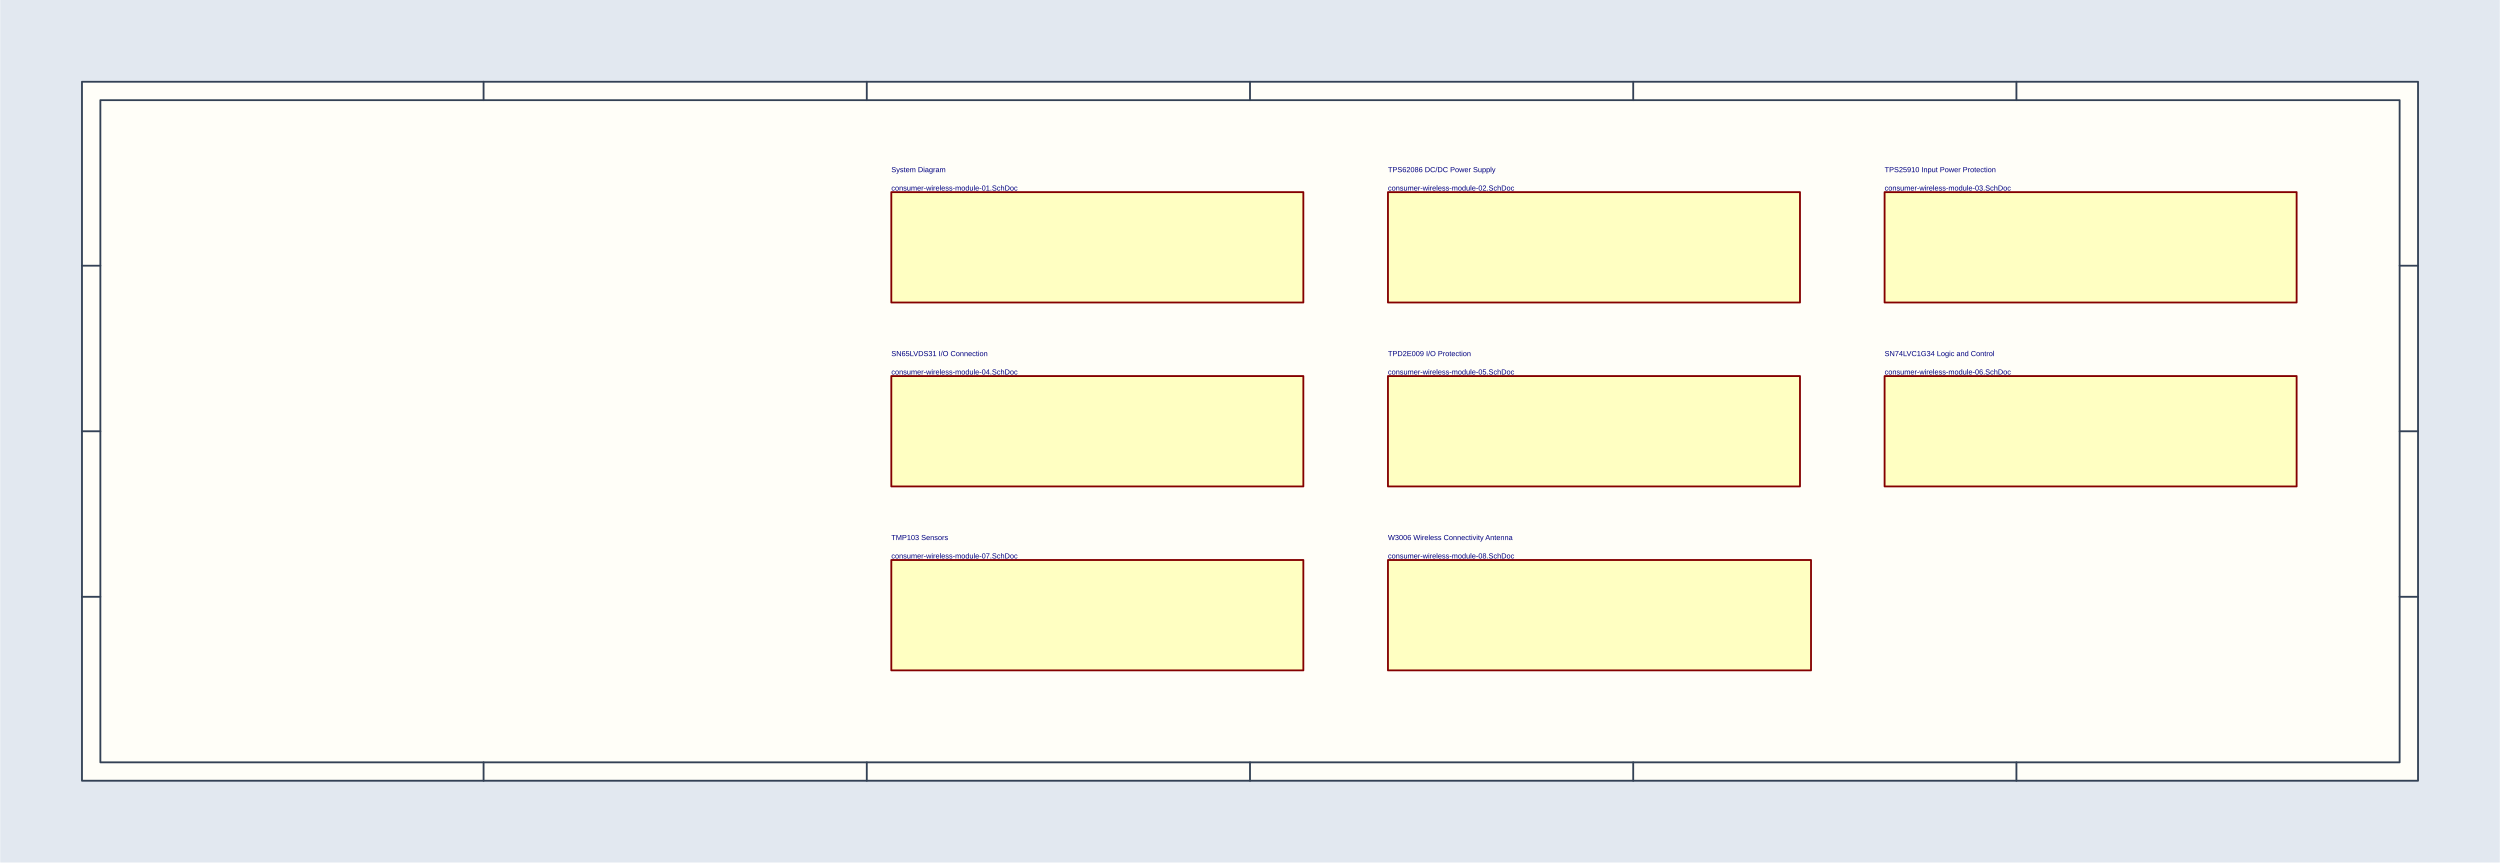
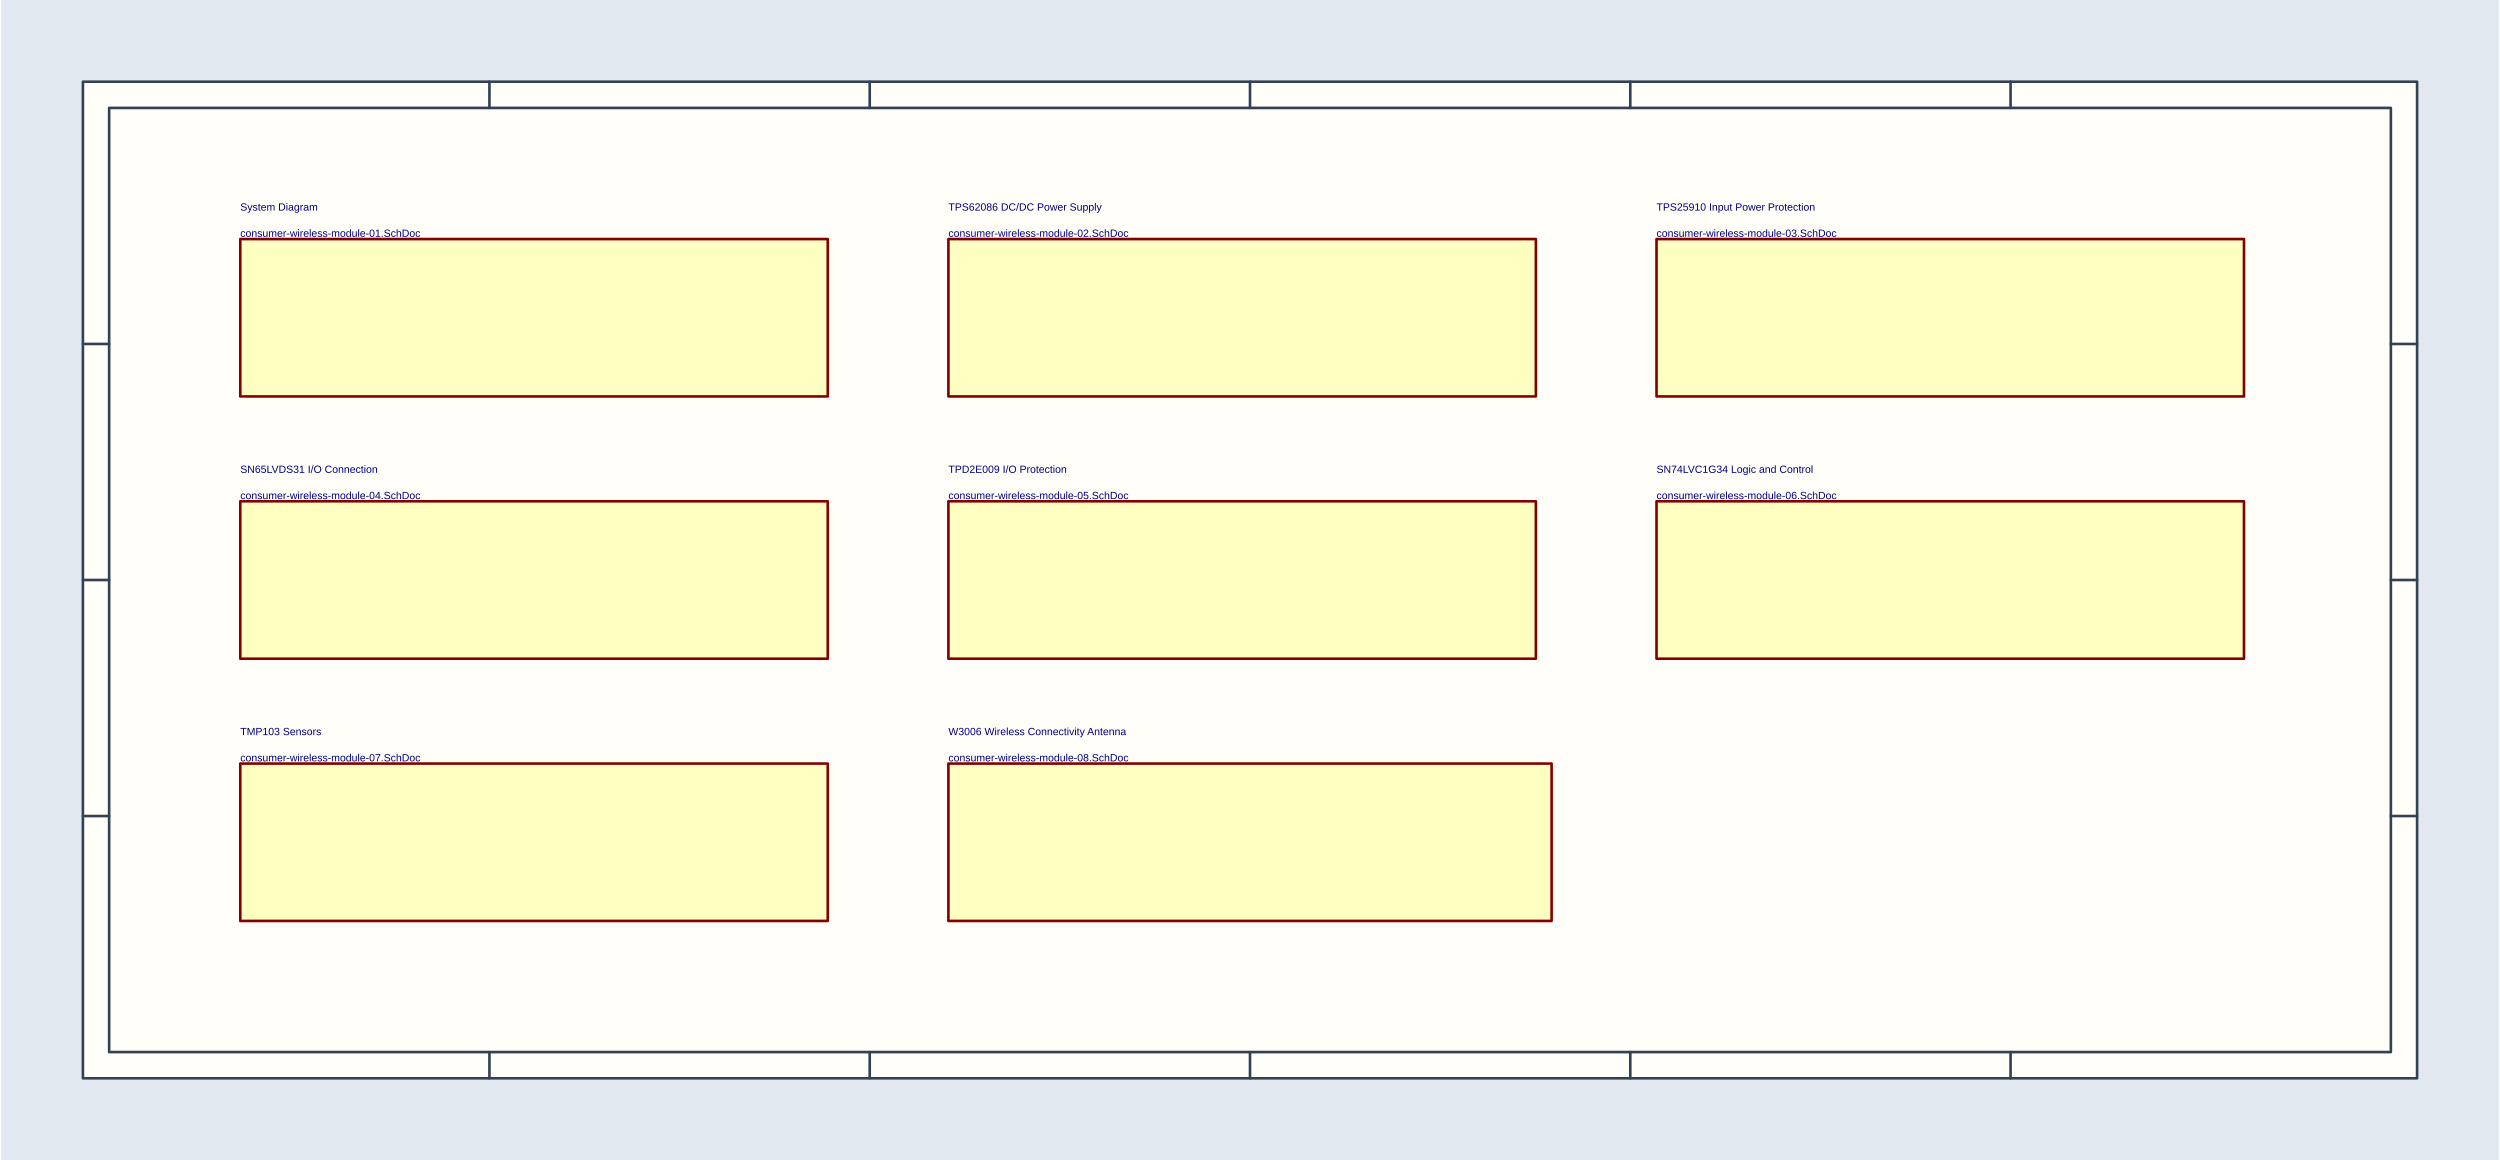
- <svg xmlns="http://www.w3.org/2000/svg" width="1000" height="345" viewBox="0 0 1358.9 468.9" role="img" aria-label="Altium schematic sheet" class="altium-sheet" data-renderer="altiumts">
+ <svg xmlns="http://www.w3.org/2000/svg" width="1000" height="464" viewBox="0 0 952.3 442.3" role="img" aria-label="Altium schematic sheet" class="altium-sheet" data-renderer="altiumts">
  <rect width="100%" height="100%" fill="#e2e8f0" />
  <g stroke-linecap="round" stroke-linejoin="round">
    <defs>
      <clipPath id="altium-sheet-paper">
-         <rect x="44.45" y="44.45" width="1270" height="380" />
+         <rect x="31.15" y="31.15" width="890" height="380" />
      </clipPath>
    </defs>
    <g data-record="SheetBorder" fill="#fffef8" stroke="#334155" stroke-width="1">
-       <rect x="44.45" y="44.45" width="1270" height="380" />
-       <rect x="54.45" y="54.45" width="1250" height="360" fill="none" />
-       <path d="M 262.783 44.45 V 54.45 M 262.783 414.45 V 424.45" />
-       <path d="M 471.117 44.45 V 54.45 M 471.117 414.45 V 424.45" />
-       <path d="M 679.45 44.45 V 54.45 M 679.45 414.45 V 424.45" />
-       <path d="M 887.783 44.45 V 54.45 M 887.783 414.45 V 424.45" />
-       <path d="M 1096.117 44.45 V 54.45 M 1096.117 414.45 V 424.45" />
-       <path d="M 44.45 144.45 H 54.45 M 1304.45 144.45 H 1314.45" />
-       <path d="M 44.45 234.45 H 54.45 M 1304.45 234.45 H 1314.45" />
-       <path d="M 44.45 324.45 H 54.45 M 1304.45 324.45 H 1314.45" />
+       <rect x="31.15" y="31.15" width="890" height="380" />
+       <rect x="41.15" y="41.15" width="870" height="360" fill="none" />
+       <path d="M 186.15 31.15 V 41.15 M 186.15 401.15 V 411.15" />
+       <path d="M 331.15 31.15 V 41.15 M 331.15 401.15 V 411.15" />
+       <path d="M 476.15 31.15 V 41.15 M 476.15 401.15 V 411.15" />
+       <path d="M 621.15 31.15 V 41.15 M 621.15 401.15 V 411.15" />
+       <path d="M 766.15 31.15 V 41.15 M 766.15 401.15 V 411.15" />
+       <path d="M 31.15 131.15 H 41.15 M 911.15 131.15 H 921.15" />
+       <path d="M 31.15 221.15 H 41.15 M 911.15 221.15 H 921.15" />
+       <path d="M 31.15 311.15 H 41.15 M 911.15 311.15 H 921.15" />
    </g>
    <g data-sheet-content="true" clip-path="url(#altium-sheet-paper)">
-       <rect data-record="15" x="484.45" y="104.45" width="224" height="60" fill="#ffffc2" stroke="#840000" stroke-width="1" />
-       <text data-record="32" x="0" y="0" fill="#000080" font-family="Arial" font-size="4" font-style="normal" font-weight="normal" text-decoration="none" text-anchor="start" dominant-baseline="text-after-edge" transform="translate(484.45 94.45) rotate(0)">System Diagram</text>
-       <text data-record="33" x="0" y="0" fill="#000080" font-family="Arial" font-size="4" font-style="normal" font-weight="normal" text-decoration="none" text-anchor="start" dominant-baseline="text-after-edge" transform="translate(484.45 104.45) rotate(0)">consumer-wireless-module-01.SchDoc</text>
-       <rect data-record="15" x="754.45" y="104.45" width="224" height="60" fill="#ffffc2" stroke="#840000" stroke-width="1" />
-       <text data-record="32" x="0" y="0" fill="#000080" font-family="Arial" font-size="4" font-style="normal" font-weight="normal" text-decoration="none" text-anchor="start" dominant-baseline="text-after-edge" transform="translate(754.45 94.45) rotate(0)">TPS62086 DC/DC Power Supply</text>
-       <text data-record="33" x="0" y="0" fill="#000080" font-family="Arial" font-size="4" font-style="normal" font-weight="normal" text-decoration="none" text-anchor="start" dominant-baseline="text-after-edge" transform="translate(754.45 104.45) rotate(0)">consumer-wireless-module-02.SchDoc</text>
-       <rect data-record="15" x="1024.45" y="104.45" width="224" height="60" fill="#ffffc2" stroke="#840000" stroke-width="1" />
-       <text data-record="32" x="0" y="0" fill="#000080" font-family="Arial" font-size="4" font-style="normal" font-weight="normal" text-decoration="none" text-anchor="start" dominant-baseline="text-after-edge" transform="translate(1024.45 94.45) rotate(0)">TPS25910 Input Power Protection</text>
-       <text data-record="33" x="0" y="0" fill="#000080" font-family="Arial" font-size="4" font-style="normal" font-weight="normal" text-decoration="none" text-anchor="start" dominant-baseline="text-after-edge" transform="translate(1024.45 104.45) rotate(0)">consumer-wireless-module-03.SchDoc</text>
-       <rect data-record="15" x="484.45" y="204.45" width="224" height="60" fill="#ffffc2" stroke="#840000" stroke-width="1" />
-       <text data-record="32" x="0" y="0" fill="#000080" font-family="Arial" font-size="4" font-style="normal" font-weight="normal" text-decoration="none" text-anchor="start" dominant-baseline="text-after-edge" transform="translate(484.45 194.45) rotate(0)">SN65LVDS31 I/O Connection</text>
-       <text data-record="33" x="0" y="0" fill="#000080" font-family="Arial" font-size="4" font-style="normal" font-weight="normal" text-decoration="none" text-anchor="start" dominant-baseline="text-after-edge" transform="translate(484.45 204.45) rotate(0)">consumer-wireless-module-04.SchDoc</text>
-       <rect data-record="15" x="754.45" y="204.45" width="224" height="60" fill="#ffffc2" stroke="#840000" stroke-width="1" />
-       <text data-record="32" x="0" y="0" fill="#000080" font-family="Arial" font-size="4" font-style="normal" font-weight="normal" text-decoration="none" text-anchor="start" dominant-baseline="text-after-edge" transform="translate(754.45 194.45) rotate(0)">TPD2E009 I/O Protection</text>
-       <text data-record="33" x="0" y="0" fill="#000080" font-family="Arial" font-size="4" font-style="normal" font-weight="normal" text-decoration="none" text-anchor="start" dominant-baseline="text-after-edge" transform="translate(754.45 204.45) rotate(0)">consumer-wireless-module-05.SchDoc</text>
-       <rect data-record="15" x="1024.45" y="204.45" width="224" height="60" fill="#ffffc2" stroke="#840000" stroke-width="1" />
-       <text data-record="32" x="0" y="0" fill="#000080" font-family="Arial" font-size="4" font-style="normal" font-weight="normal" text-decoration="none" text-anchor="start" dominant-baseline="text-after-edge" transform="translate(1024.45 194.45) rotate(0)">SN74LVC1G34 Logic and Control</text>
-       <text data-record="33" x="0" y="0" fill="#000080" font-family="Arial" font-size="4" font-style="normal" font-weight="normal" text-decoration="none" text-anchor="start" dominant-baseline="text-after-edge" transform="translate(1024.45 204.45) rotate(0)">consumer-wireless-module-06.SchDoc</text>
-       <rect data-record="15" x="484.45" y="304.45" width="224" height="60" fill="#ffffc2" stroke="#840000" stroke-width="1" />
-       <text data-record="32" x="0" y="0" fill="#000080" font-family="Arial" font-size="4" font-style="normal" font-weight="normal" text-decoration="none" text-anchor="start" dominant-baseline="text-after-edge" transform="translate(484.45 294.45) rotate(0)">TMP103 Sensors</text>
-       <text data-record="33" x="0" y="0" fill="#000080" font-family="Arial" font-size="4" font-style="normal" font-weight="normal" text-decoration="none" text-anchor="start" dominant-baseline="text-after-edge" transform="translate(484.45 304.45) rotate(0)">consumer-wireless-module-07.SchDoc</text>
-       <rect data-record="15" x="754.45" y="304.45" width="230" height="60" fill="#ffffc2" stroke="#840000" stroke-width="1" />
-       <text data-record="32" x="0" y="0" fill="#000080" font-family="Arial" font-size="4" font-style="normal" font-weight="normal" text-decoration="none" text-anchor="start" dominant-baseline="text-after-edge" transform="translate(754.45 294.45) rotate(0)">W3006 Wireless Connectivity Antenna</text>
-       <text data-record="33" x="0" y="0" fill="#000080" font-family="Arial" font-size="4" font-style="normal" font-weight="normal" text-decoration="none" text-anchor="start" dominant-baseline="text-after-edge" transform="translate(754.45 304.45) rotate(0)">consumer-wireless-module-08.SchDoc</text>
+       <rect data-record="15" x="91.15" y="91.15" width="224" height="60" fill="#ffffc2" stroke="#840000" stroke-width="1" />
+       <text data-record="32" x="0" y="0" fill="#000080" font-family="Arial" font-size="4" font-style="normal" font-weight="normal" text-decoration="none" text-anchor="start" dominant-baseline="text-after-edge" transform="translate(91.15 81.15) rotate(0)">System Diagram</text>
+       <text data-record="33" x="0" y="0" fill="#000080" font-family="Arial" font-size="4" font-style="normal" font-weight="normal" text-decoration="none" text-anchor="start" dominant-baseline="text-after-edge" transform="translate(91.15 91.15) rotate(0)">consumer-wireless-module-01.SchDoc</text>
+       <rect data-record="15" x="361.15" y="91.15" width="224" height="60" fill="#ffffc2" stroke="#840000" stroke-width="1" />
+       <text data-record="32" x="0" y="0" fill="#000080" font-family="Arial" font-size="4" font-style="normal" font-weight="normal" text-decoration="none" text-anchor="start" dominant-baseline="text-after-edge" transform="translate(361.15 81.15) rotate(0)">TPS62086 DC/DC Power Supply</text>
+       <text data-record="33" x="0" y="0" fill="#000080" font-family="Arial" font-size="4" font-style="normal" font-weight="normal" text-decoration="none" text-anchor="start" dominant-baseline="text-after-edge" transform="translate(361.15 91.15) rotate(0)">consumer-wireless-module-02.SchDoc</text>
+       <rect data-record="15" x="631.15" y="91.15" width="224" height="60" fill="#ffffc2" stroke="#840000" stroke-width="1" />
+       <text data-record="32" x="0" y="0" fill="#000080" font-family="Arial" font-size="4" font-style="normal" font-weight="normal" text-decoration="none" text-anchor="start" dominant-baseline="text-after-edge" transform="translate(631.15 81.15) rotate(0)">TPS25910 Input Power Protection</text>
+       <text data-record="33" x="0" y="0" fill="#000080" font-family="Arial" font-size="4" font-style="normal" font-weight="normal" text-decoration="none" text-anchor="start" dominant-baseline="text-after-edge" transform="translate(631.15 91.15) rotate(0)">consumer-wireless-module-03.SchDoc</text>
+       <rect data-record="15" x="91.15" y="191.15" width="224" height="60" fill="#ffffc2" stroke="#840000" stroke-width="1" />
+       <text data-record="32" x="0" y="0" fill="#000080" font-family="Arial" font-size="4" font-style="normal" font-weight="normal" text-decoration="none" text-anchor="start" dominant-baseline="text-after-edge" transform="translate(91.15 181.15) rotate(0)">SN65LVDS31 I/O Connection</text>
+       <text data-record="33" x="0" y="0" fill="#000080" font-family="Arial" font-size="4" font-style="normal" font-weight="normal" text-decoration="none" text-anchor="start" dominant-baseline="text-after-edge" transform="translate(91.15 191.15) rotate(0)">consumer-wireless-module-04.SchDoc</text>
+       <rect data-record="15" x="361.15" y="191.15" width="224" height="60" fill="#ffffc2" stroke="#840000" stroke-width="1" />
+       <text data-record="32" x="0" y="0" fill="#000080" font-family="Arial" font-size="4" font-style="normal" font-weight="normal" text-decoration="none" text-anchor="start" dominant-baseline="text-after-edge" transform="translate(361.15 181.15) rotate(0)">TPD2E009 I/O Protection</text>
+       <text data-record="33" x="0" y="0" fill="#000080" font-family="Arial" font-size="4" font-style="normal" font-weight="normal" text-decoration="none" text-anchor="start" dominant-baseline="text-after-edge" transform="translate(361.15 191.15) rotate(0)">consumer-wireless-module-05.SchDoc</text>
+       <rect data-record="15" x="631.15" y="191.15" width="224" height="60" fill="#ffffc2" stroke="#840000" stroke-width="1" />
+       <text data-record="32" x="0" y="0" fill="#000080" font-family="Arial" font-size="4" font-style="normal" font-weight="normal" text-decoration="none" text-anchor="start" dominant-baseline="text-after-edge" transform="translate(631.15 181.15) rotate(0)">SN74LVC1G34 Logic and Control</text>
+       <text data-record="33" x="0" y="0" fill="#000080" font-family="Arial" font-size="4" font-style="normal" font-weight="normal" text-decoration="none" text-anchor="start" dominant-baseline="text-after-edge" transform="translate(631.15 191.15) rotate(0)">consumer-wireless-module-06.SchDoc</text>
+       <rect data-record="15" x="91.15" y="291.15" width="224" height="60" fill="#ffffc2" stroke="#840000" stroke-width="1" />
+       <text data-record="32" x="0" y="0" fill="#000080" font-family="Arial" font-size="4" font-style="normal" font-weight="normal" text-decoration="none" text-anchor="start" dominant-baseline="text-after-edge" transform="translate(91.15 281.15) rotate(0)">TMP103 Sensors</text>
+       <text data-record="33" x="0" y="0" fill="#000080" font-family="Arial" font-size="4" font-style="normal" font-weight="normal" text-decoration="none" text-anchor="start" dominant-baseline="text-after-edge" transform="translate(91.15 291.15) rotate(0)">consumer-wireless-module-07.SchDoc</text>
+       <rect data-record="15" x="361.15" y="291.15" width="230" height="60" fill="#ffffc2" stroke="#840000" stroke-width="1" />
+       <text data-record="32" x="0" y="0" fill="#000080" font-family="Arial" font-size="4" font-style="normal" font-weight="normal" text-decoration="none" text-anchor="start" dominant-baseline="text-after-edge" transform="translate(361.15 281.15) rotate(0)">W3006 Wireless Connectivity Antenna</text>
+       <text data-record="33" x="0" y="0" fill="#000080" font-family="Arial" font-size="4" font-style="normal" font-weight="normal" text-decoration="none" text-anchor="start" dominant-baseline="text-after-edge" transform="translate(361.15 291.15) rotate(0)">consumer-wireless-module-08.SchDoc</text>
    </g>
  </g>
</svg>
